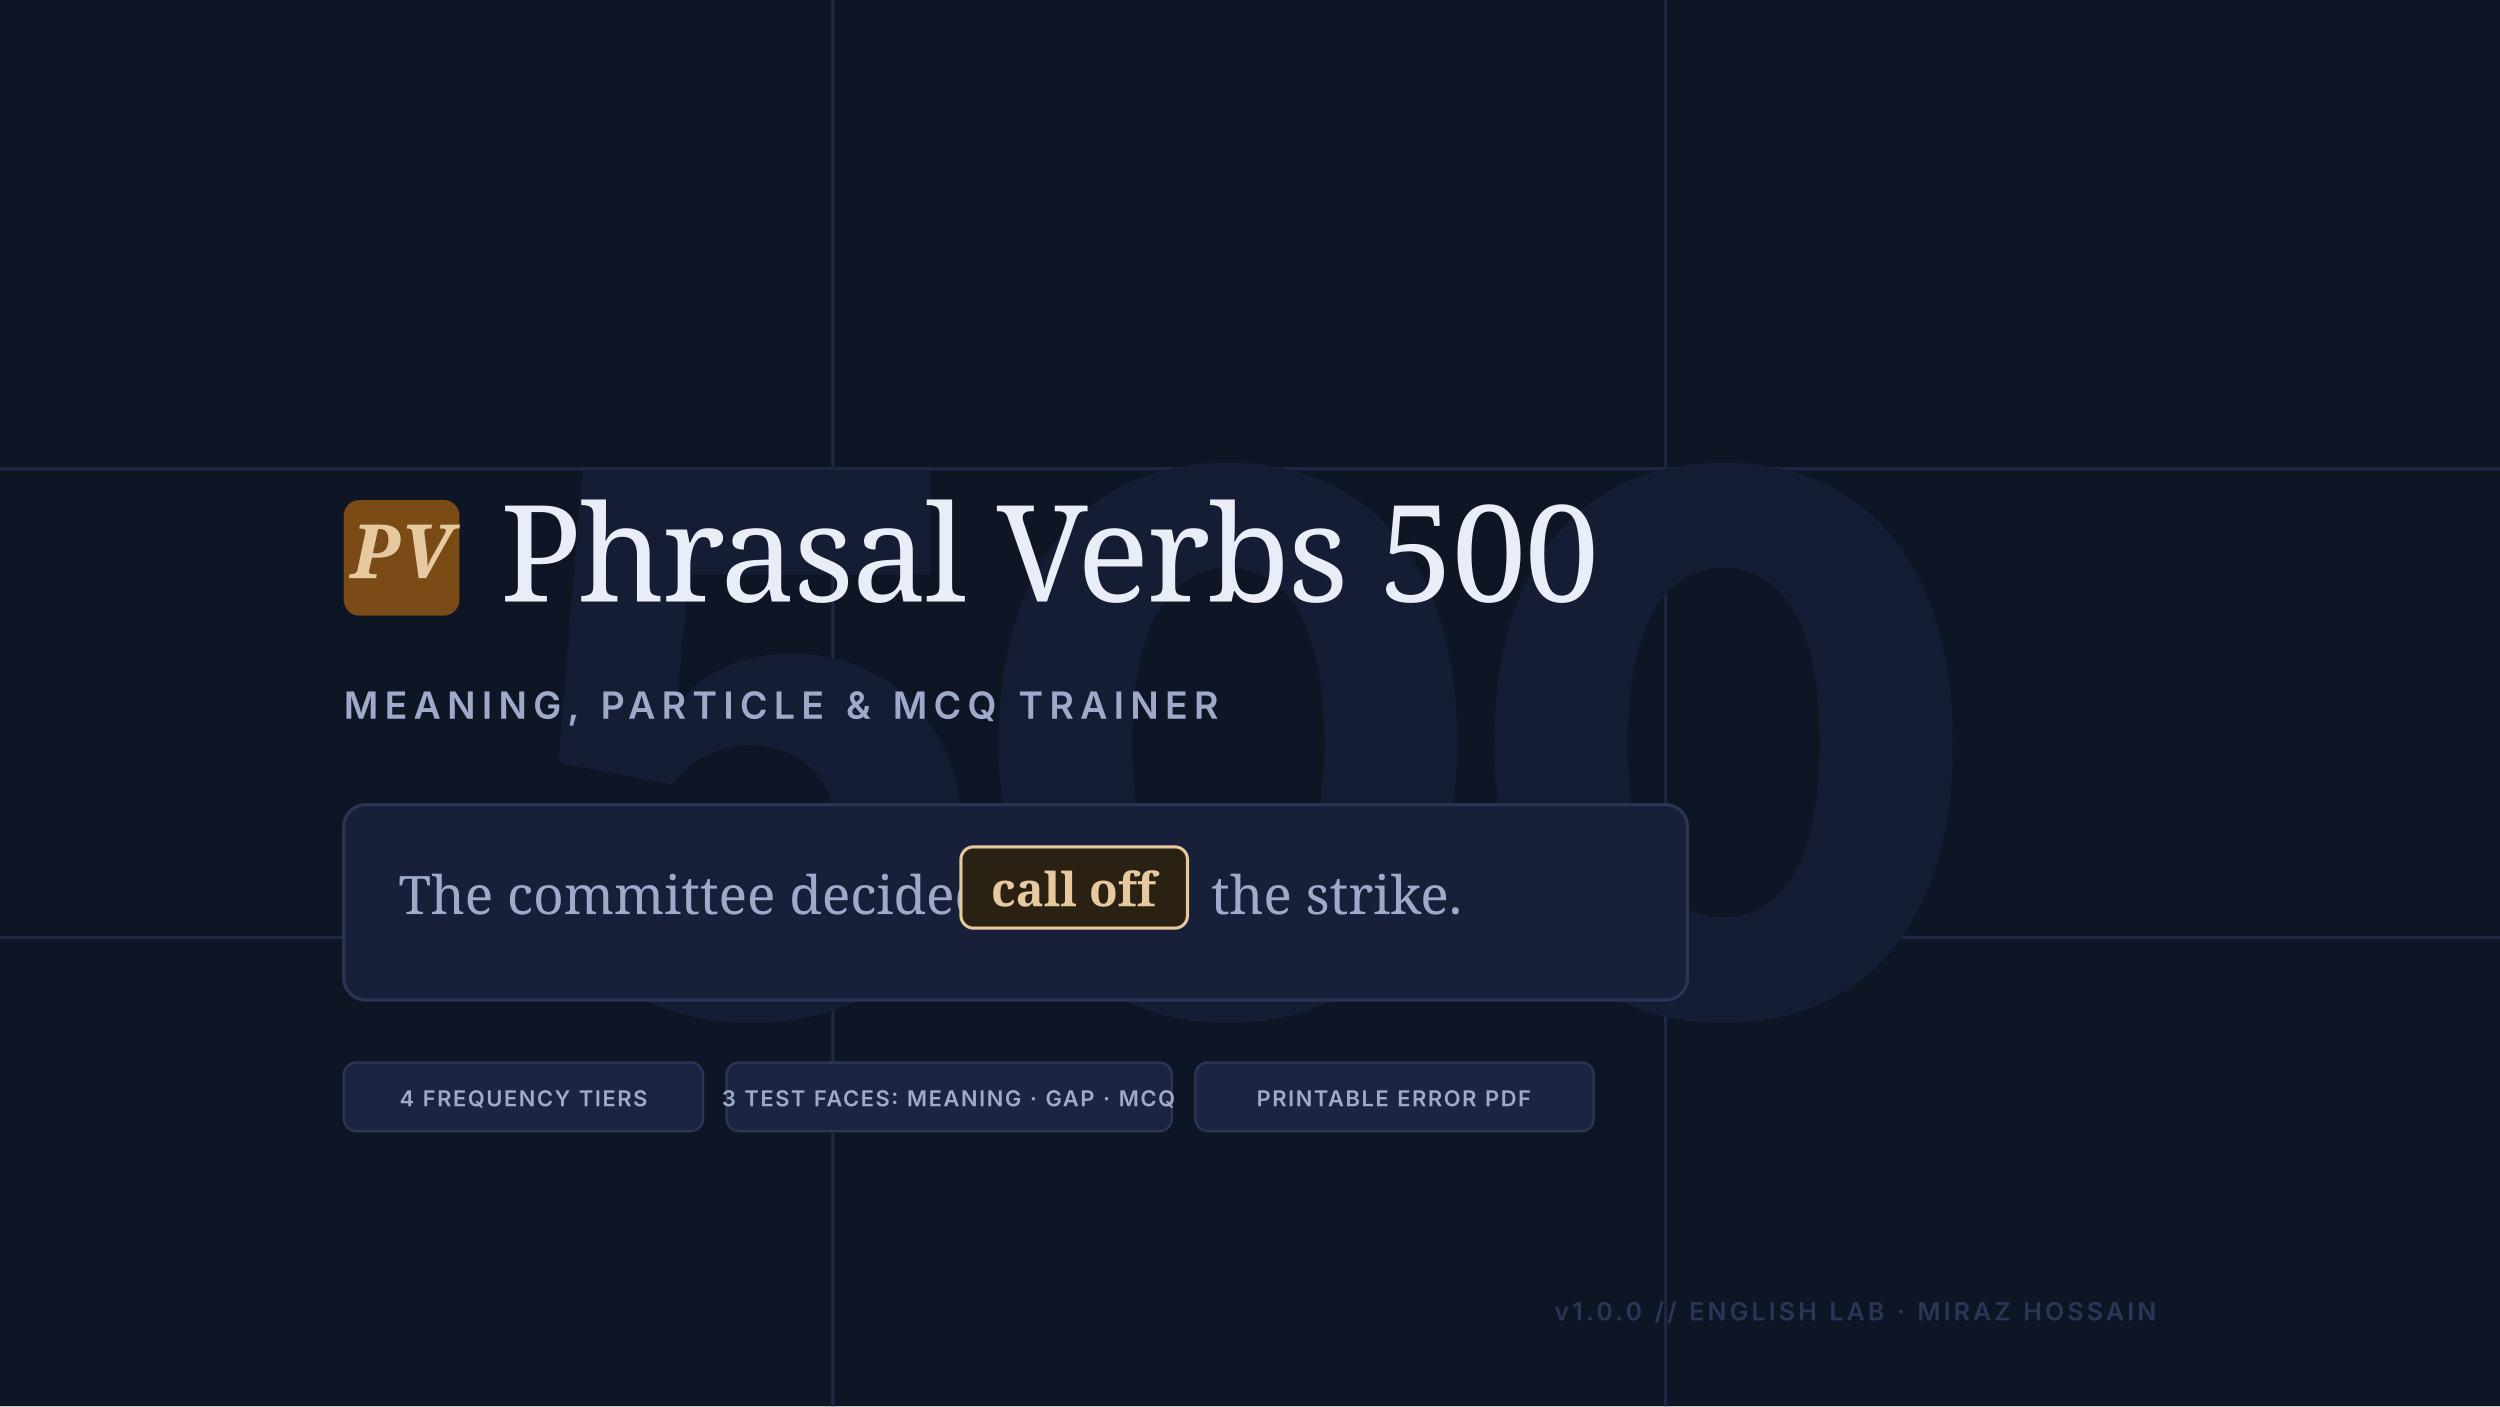
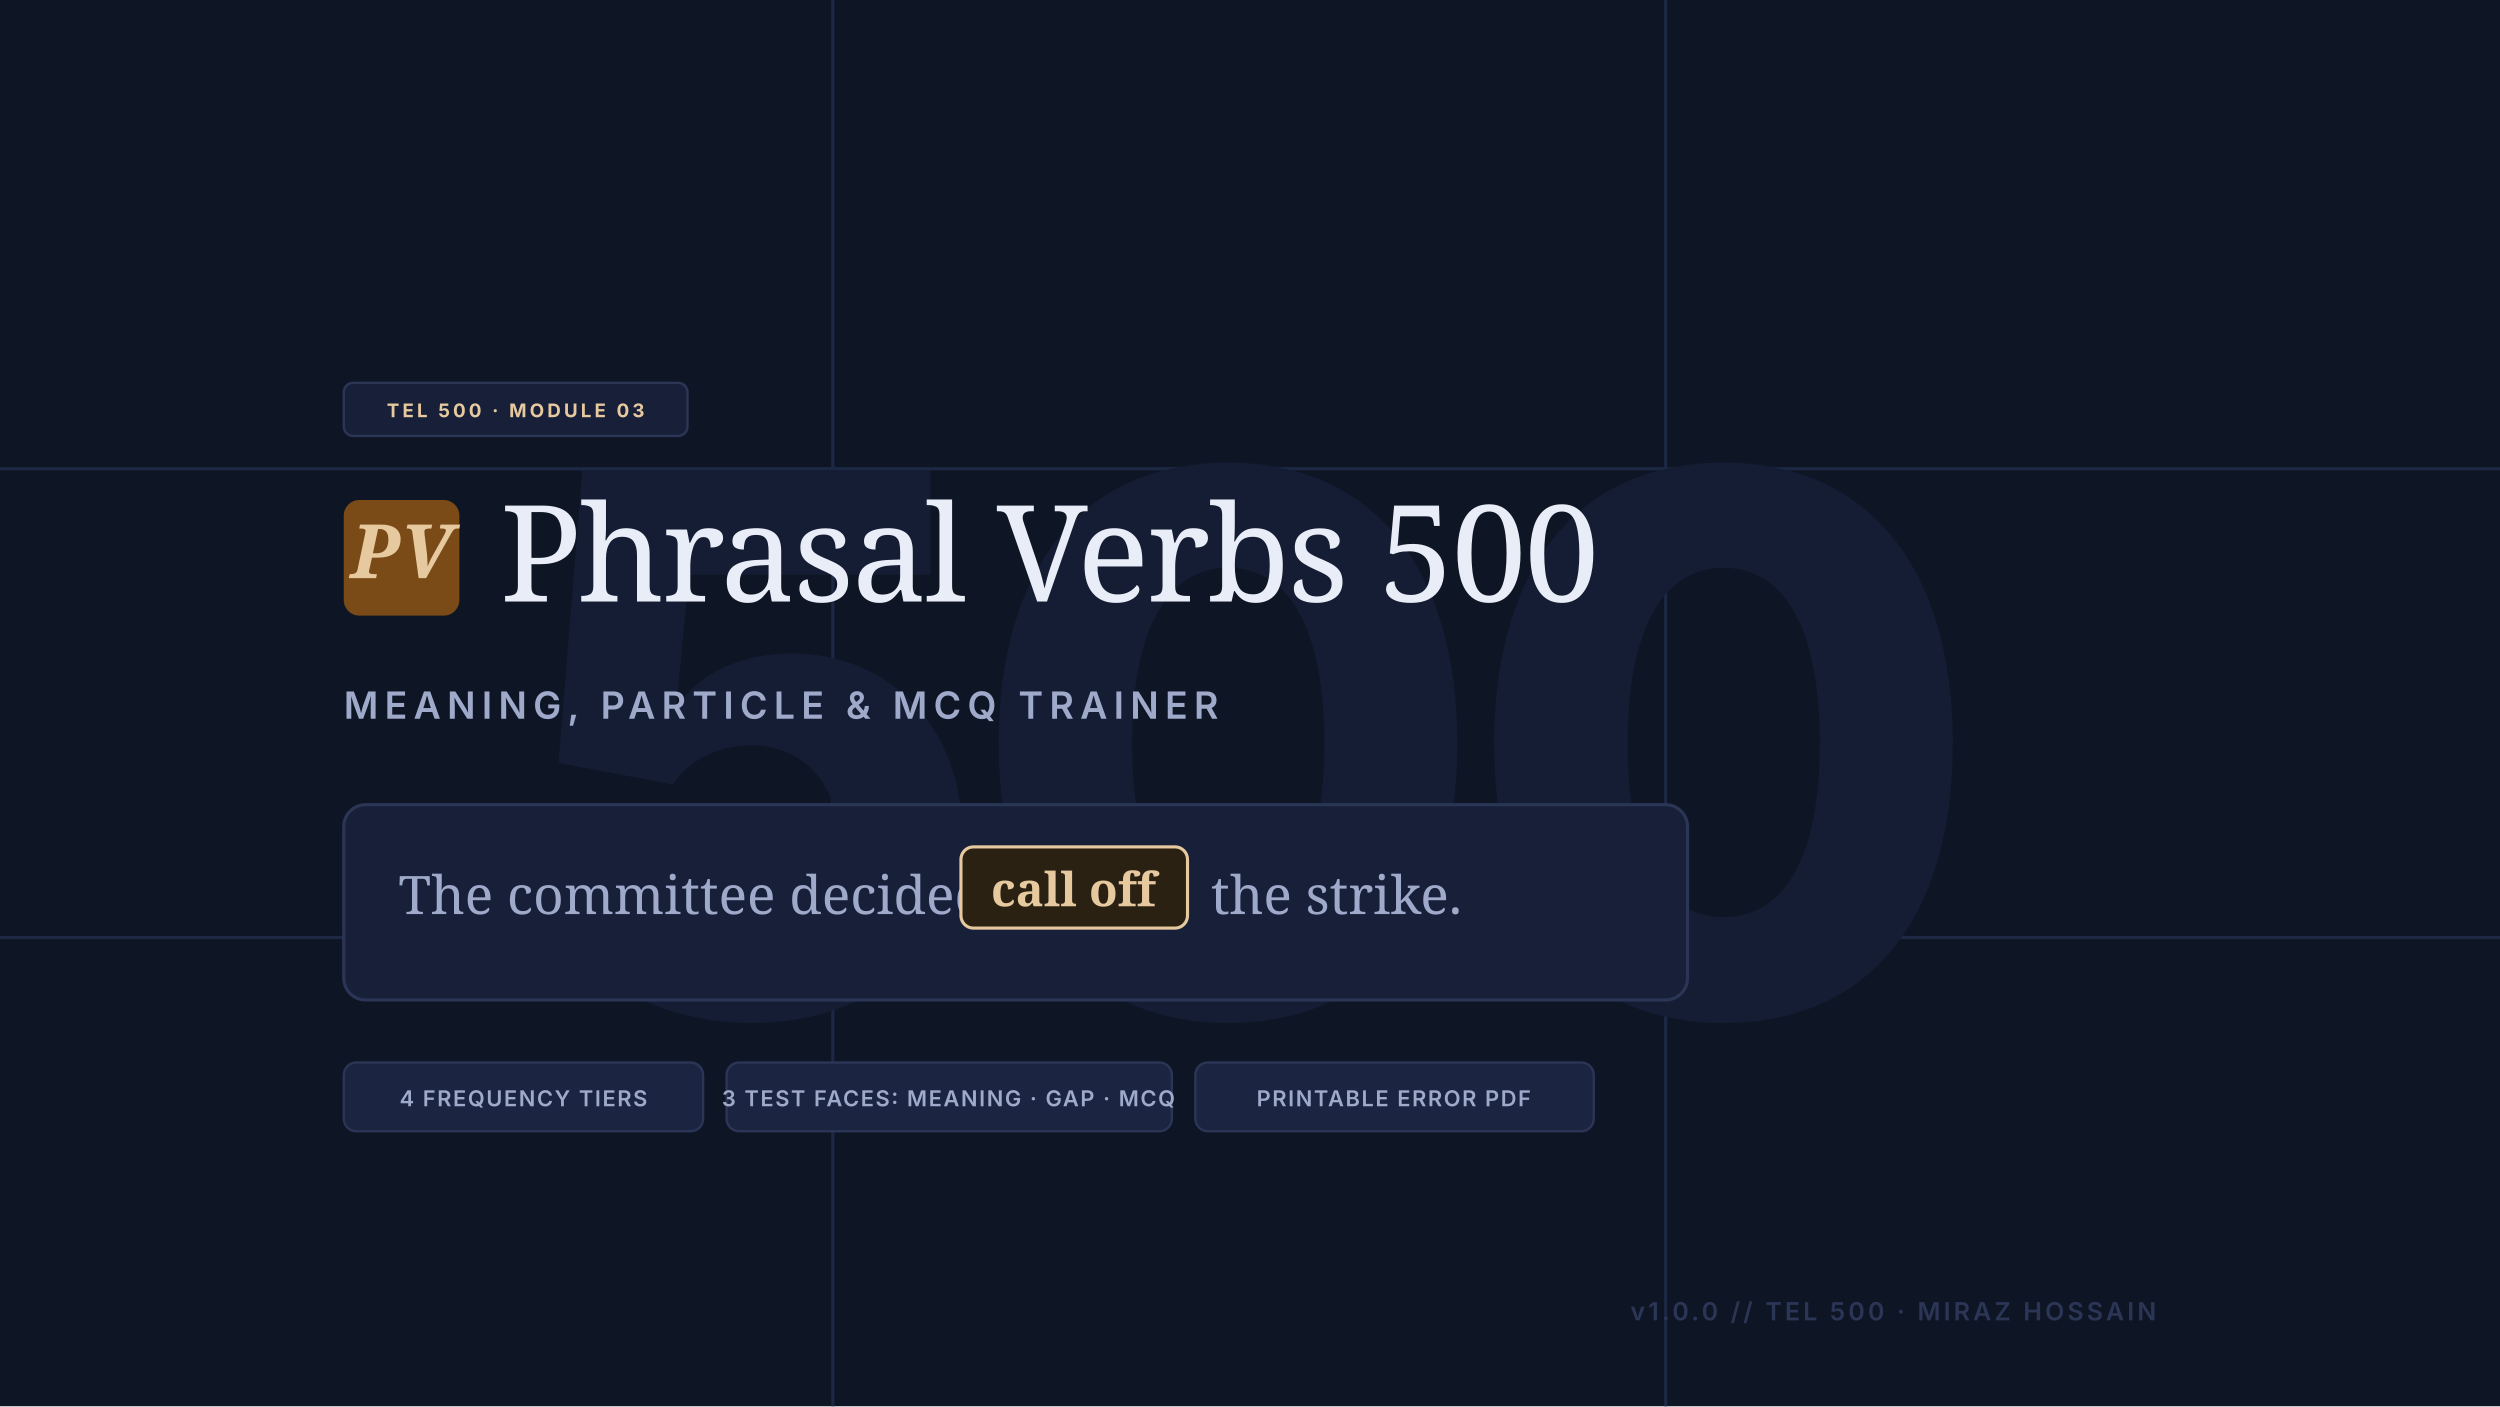
<svg xmlns="http://www.w3.org/2000/svg" width="1600" height="900" viewBox="0 0 1600 900" fill="none">
  <rect width="1600" height="900" fill="#0E1525" />
  <line x1="0" y1="300" x2="1600" y2="300" stroke="#1C2844" stroke-width="2" />
  <line x1="0" y1="600" x2="1600" y2="600" stroke="#1C2844" stroke-width="2" />
  <line x1="533" y1="0" x2="533" y2="900" stroke="#1C2844" stroke-width="2" />
  <line x1="1066" y1="0" x2="1066" y2="900" stroke="#1C2844" stroke-width="2" />
  <text x="800" y="650" fill="#141D33" font-family="'Hanken Grotesk', -apple-system, sans-serif" font-size="480" font-weight="800" text-anchor="middle" letter-spacing="-15">500</text>
+   <rect x="220" y="245" width="220" height="34" rx="6" fill="#172038" stroke="#2B3656" stroke-width="1.5" />
+   <text x="330" y="267" fill="#E7C9A0" font-family="'Hanken Grotesk', -apple-system, sans-serif" font-size="12" font-weight="700" letter-spacing="2" text-anchor="middle">TEL 500 · MODULE 03</text>
  <rect x="220" y="320" width="74" height="74" rx="10" fill="#7A4B16" />
  <text x="257" y="370" fill="#E7C9A0" font-family="'Newsreader', Georgia, serif" font-size="48" font-weight="700" font-style="italic" text-anchor="middle">PV</text>
  <text x="320" y="385" fill="#E9EDF7" font-family="'Newsreader', Georgia, serif" font-size="86" font-weight="500" letter-spacing="-1.5">Phrasal Verbs 500</text>
  <text x="220" y="460" fill="#9FAACB" font-family="'Hanken Grotesk', -apple-system, sans-serif" font-size="24" font-weight="600" letter-spacing="4">MEANING, PARTICLE &amp; MCQ TRAINER</text>
  <rect x="220" y="515" width="860" height="125" rx="14" fill="#172038" stroke="#2B3656" stroke-width="2" />
  <text x="255" y="585" fill="#9FAACB" font-family="'Newsreader', Georgia, serif" font-size="34">The committee decided to </text>
  <rect x="615" y="542" width="145" height="52" rx="8" fill="#2A2113" stroke="#E7C9A0" stroke-width="2" />
  <text x="687" y="580" fill="#E7C9A0" font-family="'Newsreader', Georgia, serif" font-size="30" font-weight="600" text-anchor="middle">call off</text>
  <text x="775" y="585" fill="#9FAACB" font-family="'Newsreader', Georgia, serif" font-size="34"> the strike.</text>
  <g transform="translate(220, 680)">
    <rect x="0" y="0" width="230" height="44" rx="8" fill="#1B2542" stroke="#2B3656" stroke-width="1.5" />
    <text x="115" y="28" fill="#9FAACB" font-family="'Hanken Grotesk', -apple-system, sans-serif" font-size="14" font-weight="600" letter-spacing="1" text-anchor="middle">4 FREQUENCY TIERS</text>
    <rect x="245" y="0" width="285" height="44" rx="8" fill="#1B2542" stroke="#2B3656" stroke-width="1.5" />
    <text x="387" y="28" fill="#9FAACB" font-family="'Hanken Grotesk', -apple-system, sans-serif" font-size="14" font-weight="600" letter-spacing="1" text-anchor="middle">3 TEST FACES: MEANING · GAP · MCQ</text>
    <rect x="545" y="0" width="255" height="44" rx="8" fill="#1B2542" stroke="#2B3656" stroke-width="1.5" />
    <text x="672" y="28" fill="#9FAACB" font-family="'Hanken Grotesk', -apple-system, sans-serif" font-size="14" font-weight="600" letter-spacing="1" text-anchor="middle">PRINTABLE ERROR PDF</text>
  </g>
-   <text x="1380" y="845" fill="#2B3656" font-family="'Hanken Grotesk', -apple-system, sans-serif" font-size="16" font-weight="600" letter-spacing="2" text-anchor="end">v1.0.0 // ENGLISH LAB · MIRAZ HOSSAIN</text>
+   <text x="1380" y="845" fill="#2B3656" font-family="'Hanken Grotesk', -apple-system, sans-serif" font-size="16" font-weight="600" letter-spacing="2" text-anchor="end">v1.0.0 // TEL 500 · MIRAZ HOSSAIN</text>
</svg>
